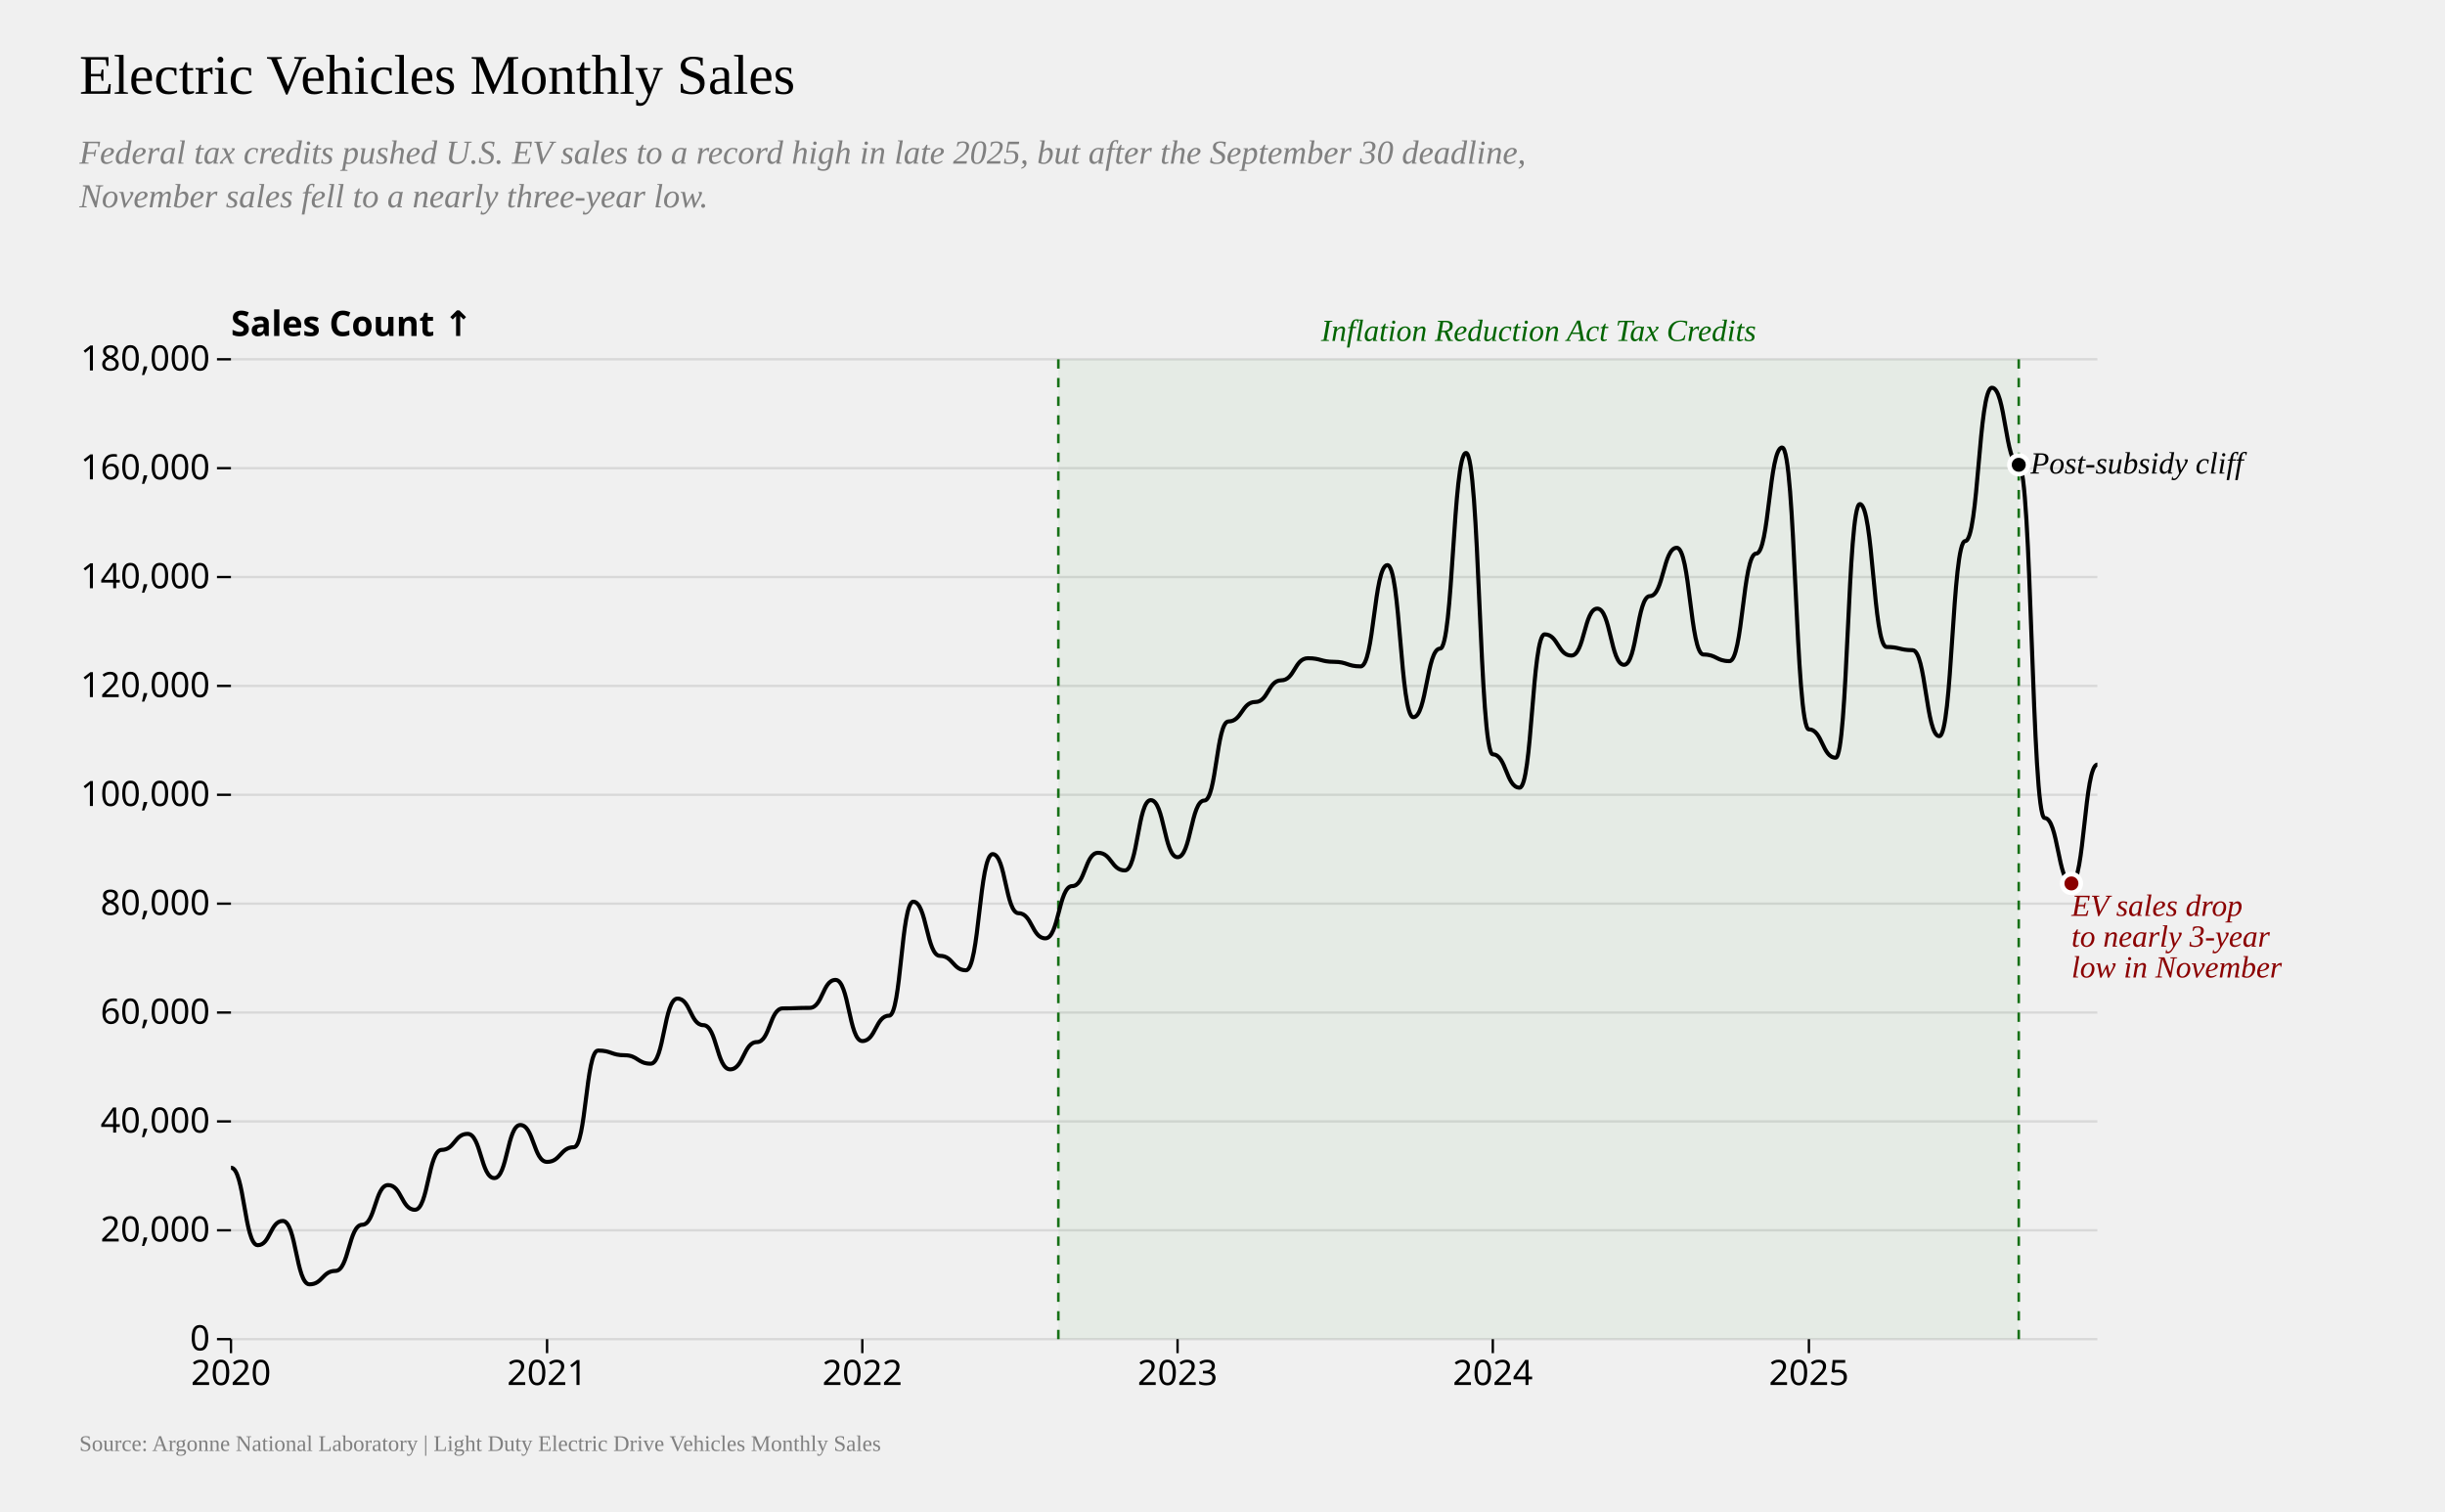
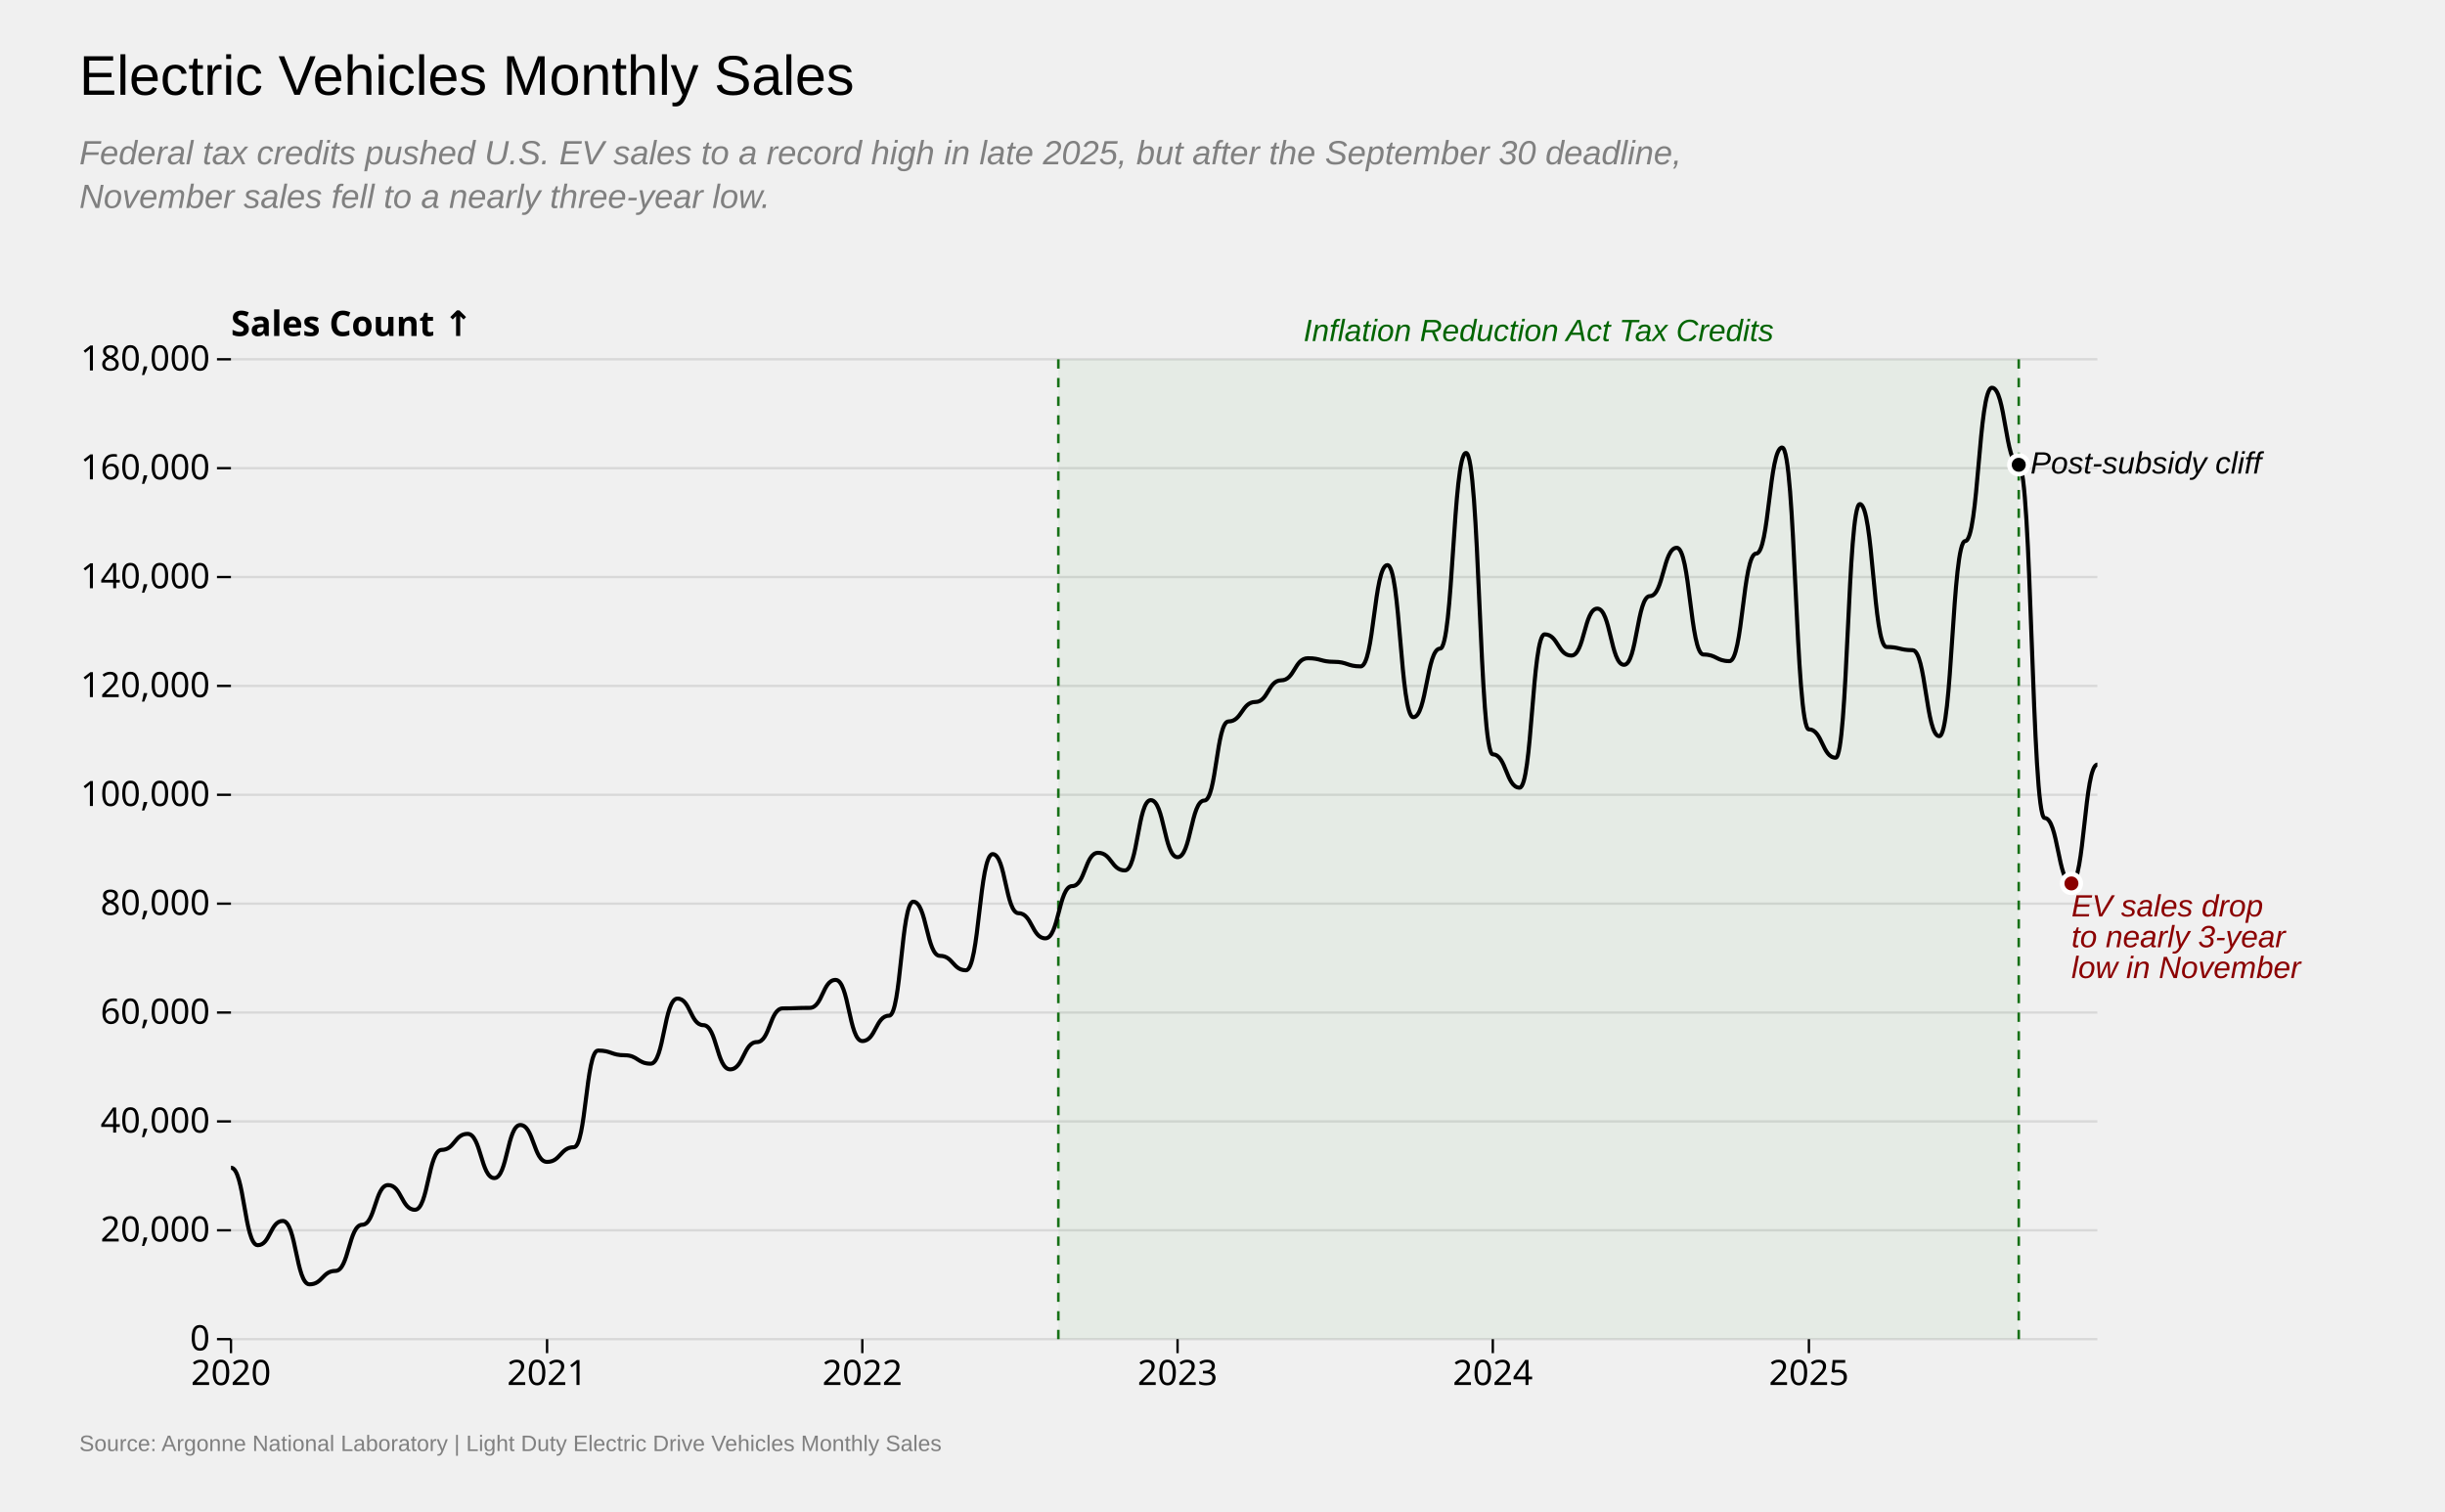
- <svg xmlns="http://www.w3.org/2000/svg" viewBox="0 0 1048 648" preserveAspectRatio="xMidYMid meet" style="width: 100%; height: auto;">
+ <svg xmlns="http://www.w3.org/2000/svg" viewBox="0 0 1048 648" preserveAspectRatio="xMidYMid meet" style="width: 100%; height: auto; font-family: Arial, Helvetica, sans-serif;">
  <g transform="translate(24, 24)">
    <g transform="translate(75, 130)">
      <g fill="none" font-size="10" font-family="sans-serif" text-anchor="end">
        <g class="tick" opacity="1" transform="translate(0,420)">
          <line stroke="currentColor" x2="-6" />
          <line stroke="currentColor" x2="800" stroke-opacity="0.1" />
          <text fill="currentColor" x="-9" dy="0.32em" style="font-size: 1.5em;">0</text>
        </g>
        <g class="tick" opacity="1" transform="translate(0,373.3333)">
          <line stroke="currentColor" x2="-6" />
          <line stroke="currentColor" x2="800" stroke-opacity="0.1" />
          <text fill="currentColor" x="-9" dy="0.32em" style="font-size: 1.5em;">20,000</text>
        </g>
        <g class="tick" opacity="1" transform="translate(0,326.6667)">
          <line stroke="currentColor" x2="-6" />
          <line stroke="currentColor" x2="800" stroke-opacity="0.1" />
          <text fill="currentColor" x="-9" dy="0.32em" style="font-size: 1.5em;">40,000</text>
        </g>
        <g class="tick" opacity="1" transform="translate(0,280)">
          <line stroke="currentColor" x2="-6" />
          <line stroke="currentColor" x2="800" stroke-opacity="0.1" />
          <text fill="currentColor" x="-9" dy="0.32em" style="font-size: 1.5em;">60,000</text>
        </g>
        <g class="tick" opacity="1" transform="translate(0,233.3333)">
          <line stroke="currentColor" x2="-6" />
          <line stroke="currentColor" x2="800" stroke-opacity="0.1" />
          <text fill="currentColor" x="-9" dy="0.32em" style="font-size: 1.5em;">80,000</text>
        </g>
        <g class="tick" opacity="1" transform="translate(0,186.6667)">
          <line stroke="currentColor" x2="-6" />
          <line stroke="currentColor" x2="800" stroke-opacity="0.1" />
          <text fill="currentColor" x="-9" dy="0.32em" style="font-size: 1.5em;">100,000</text>
        </g>
        <g class="tick" opacity="1" transform="translate(0,140)">
          <line stroke="currentColor" x2="-6" />
          <line stroke="currentColor" x2="800" stroke-opacity="0.1" />
          <text fill="currentColor" x="-9" dy="0.32em" style="font-size: 1.5em;">120,000</text>
        </g>
        <g class="tick" opacity="1" transform="translate(0,93.33333)">
          <line stroke="currentColor" x2="-6" />
          <line stroke="currentColor" x2="800" stroke-opacity="0.1" />
          <text fill="currentColor" x="-9" dy="0.32em" style="font-size: 1.5em;">140,000</text>
        </g>
        <g class="tick" opacity="1" transform="translate(0,46.66667)">
          <line stroke="currentColor" x2="-6" />
          <line stroke="currentColor" x2="800" stroke-opacity="0.1" />
          <text fill="currentColor" x="-9" dy="0.32em" style="font-size: 1.5em;">160,000</text>
        </g>
        <g class="tick" opacity="1" transform="translate(0,0)">
          <line stroke="currentColor" x2="-6" />
          <line stroke="currentColor" x2="800" stroke-opacity="0.1" />
          <text fill="currentColor" x="-9" dy="0.32em" style="font-size: 1.5em;">180,000</text>
        </g>
        <text y="-10" fill="black" font-weight="bold" text-anchor="start" style="font-size: 1.5em;">Sales Count ↑</text>
      </g>
      <g transform="translate(0,420)" fill="none" font-size="10" font-family="sans-serif" text-anchor="middle">
        <g class="tick" opacity="1" transform="translate(0,0)">
          <line stroke="currentColor" y2="6" />
          <text fill="currentColor" y="9" dy="0.71em" style="font-size: 1.5em;">2020</text>
        </g>
        <g class="tick" opacity="1" transform="translate(135.4928,0)">
          <line stroke="currentColor" y2="6" />
          <text fill="currentColor" y="9" dy="0.71em" style="font-size: 1.5em;">2021</text>
        </g>
        <g class="tick" opacity="1" transform="translate(270.6155,0)">
          <line stroke="currentColor" y2="6" />
          <text fill="currentColor" y="9" dy="0.71em" style="font-size: 1.5em;">2022</text>
        </g>
        <g class="tick" opacity="1" transform="translate(405.7381,0)">
          <line stroke="currentColor" y2="6" />
          <text fill="currentColor" y="9" dy="0.71em" style="font-size: 1.5em;">2023</text>
        </g>
        <g class="tick" opacity="1" transform="translate(540.8607,0)">
          <line stroke="currentColor" y2="6" />
          <text fill="currentColor" y="9" dy="0.71em" style="font-size: 1.5em;">2024</text>
        </g>
        <g class="tick" opacity="1" transform="translate(676.3535,0)">
          <line stroke="currentColor" y2="6" />
          <text fill="currentColor" y="9" dy="0.71em" style="font-size: 1.5em;">2025</text>
        </g>
      </g>
      <rect x="354.635" width="411.661" height="420" fill="green" fill-opacity="0.05" />
      <line x1="354.635" x2="354.635" y1="0" y2="420" stroke-width="1.1" stroke-dasharray="4,4" stroke="darkGreen" stroke-opacity="0.9" />
      <line x1="766.296" x2="766.296" y1="0" y2="420" stroke-width="1.1" stroke-dasharray="4,4" stroke="darkGreen" stroke-opacity="0.9" />
      <text x="560.466" y="-5" fill="darkGreen" text-anchor="middle" dominant-baseline="text-after-edge" font-size="1.1em" font-style="italic">Inflation Reduction Act Tax Credits</text>
      <text x="788.879" y="229.663" fill="darkRed" text-anchor="start" dominant-baseline="hanging" style="font-size: 1.1em; font-style: italic;">
        <tspan x="788.879" dy="0">EV sales drop</tspan>
        <tspan x="788.879" dy="1em">to nearly 3-year</tspan>
        <tspan x="788.879" dy="1em">low in November</tspan>
      </text>
      <text x="771.296" y="45.222" fill="black" text-anchor="start" dominant-baseline="middle" font-size="1.1em" font-style="italic">Post-subsidy cliff</text>
      <path d="M0,346.512C5.738,346.512,5.738,379.722,11.476,379.722C16.844,379.722,16.844,369.332,22.212,369.332C27.942,369.332,27.942,396.496,33.673,396.496C39.226,396.496,39.226,390.747,44.779,390.747C50.517,390.747,50.517,370.965,56.255,370.965C61.808,370.965,61.808,353.96,67.361,353.96C73.099,353.96,73.099,364.539,78.837,364.539C84.575,364.539,84.575,338.868,90.313,338.868C95.866,338.868,95.866,332.001,101.419,332.001C107.157,332.001,107.157,350.947,112.895,350.947C118.456,350.947,118.456,328.204,124.017,328.204C129.755,328.204,129.755,344.013,135.493,344.013C141.231,344.013,141.231,337.724,146.969,337.724C152.152,337.724,152.152,296.296,157.335,296.296C163.065,296.296,163.065,298.314,168.795,298.314C174.348,298.314,174.348,301.926,179.901,301.926C185.639,301.926,185.639,274.024,191.377,274.024C196.93,274.024,196.93,285.409,202.483,285.409C208.222,285.409,208.222,304.346,213.96,304.346C219.698,304.346,219.698,292.661,225.436,292.661C230.989,292.661,230.989,278.227,236.542,278.227C242.28,278.227,242.28,278,248.018,278C253.579,278,253.579,266.014,259.139,266.014C264.877,266.014,264.877,292.22,270.615,292.22C276.354,292.22,276.354,281.349,282.092,281.349C287.274,281.349,287.274,232.493,292.457,232.493C298.188,232.493,298.188,255.705,303.918,255.705C309.471,255.705,309.471,261.882,315.024,261.882C320.762,261.882,320.762,212.1,326.5,212.1C332.053,212.1,332.053,237.435,337.606,237.435C343.344,237.435,343.344,248.19,349.082,248.19C354.82,248.19,354.82,225.806,360.558,225.806C366.111,225.806,366.111,211.535,371.664,211.535C377.402,211.535,377.402,219.084,383.141,219.084C388.701,219.084,388.701,188.951,394.262,188.951C400,188.951,400,213.414,405.738,213.414C411.476,213.414,411.476,189.124,417.214,189.124C422.397,189.124,422.397,155.227,427.58,155.227C433.31,155.227,433.31,146.895,439.041,146.895C444.594,146.895,444.594,137.613,450.147,137.613C455.885,137.613,455.885,128.135,461.623,128.135C467.176,128.135,467.176,129.668,472.729,129.668C478.467,129.668,478.467,131.628,484.205,131.628C489.943,131.628,489.943,88.223,495.681,88.223C501.234,88.223,501.234,153.403,506.787,153.403C512.525,153.403,512.525,124.01,518.263,124.01C523.824,124.01,523.824,40.157,529.385,40.157C535.123,40.157,535.123,169.349,540.861,169.349C546.599,169.349,546.599,183.615,552.337,183.615C557.705,183.615,557.705,117.901,563.073,117.901C568.803,117.901,568.803,126.989,574.533,126.989C580.086,126.989,580.086,106.867,585.639,106.867C591.377,106.867,591.377,130.954,597.116,130.954C602.669,130.954,602.669,101.502,608.222,101.502C613.96,101.502,613.96,80.794,619.698,80.794C625.436,80.794,625.436,126.546,631.174,126.546C636.727,126.546,636.727,129.376,642.28,129.376C648.018,129.376,648.018,83.284,653.756,83.284C659.317,83.284,659.317,37.823,664.877,37.823C670.615,37.823,670.615,158.648,676.354,158.648C682.092,158.648,682.092,170.774,687.83,170.774C693.012,170.774,693.012,62.067,698.195,62.067C703.926,62.067,703.926,123.31,709.656,123.31C715.209,123.31,715.209,124.675,720.762,124.675C726.5,124.675,726.5,161.539,732.238,161.539C737.791,161.539,737.791,77.924,743.344,77.924C749.082,77.924,749.082,12.196,754.82,12.196C760.558,12.196,760.558,45.222,766.296,45.222C771.849,45.222,771.849,196.623,777.402,196.623C783.141,196.623,783.141,224.663,788.879,224.663C794.439,224.663,794.439,173.74,800,173.74" fill="none" stroke-width="1.75" stroke="black" stroke-opacity="1" />
      <circle cx="788.879" cy="224.663" r="4" fill="darkRed" stroke="white" stroke-width="2" />
      <circle cx="766.296" cy="45.222" r="4" fill="black" stroke="white" stroke-width="2" />
    </g>
    <text x="10" y="0" text-anchor="start" dominant-baseline="hanging" font-size="2em">Electric Vehicles Monthly Sales</text>
    <text x="10" y="35" text-anchor="start" dominant-baseline="hanging" font-size=" 1.2em" font-style="italic" fill="gray">
      <tspan x="10" dy=".1em">Federal tax credits pushed U.S. EV sales to a record high in late 2025, but after the September 30 deadline,</tspan>
      <tspan x="10" dy="1.3em">November sales fell to a nearly three-year low.</tspan>
    </text>
    <text x="10" y="600" text-anchor="start" dominant-baseline="text-after-edge" font-size="0.8em" fill="gray">Source: Argonne National Laboratory | Light Duty Electric Drive Vehicles Monthly Sales</text>
  </g>
</svg>
